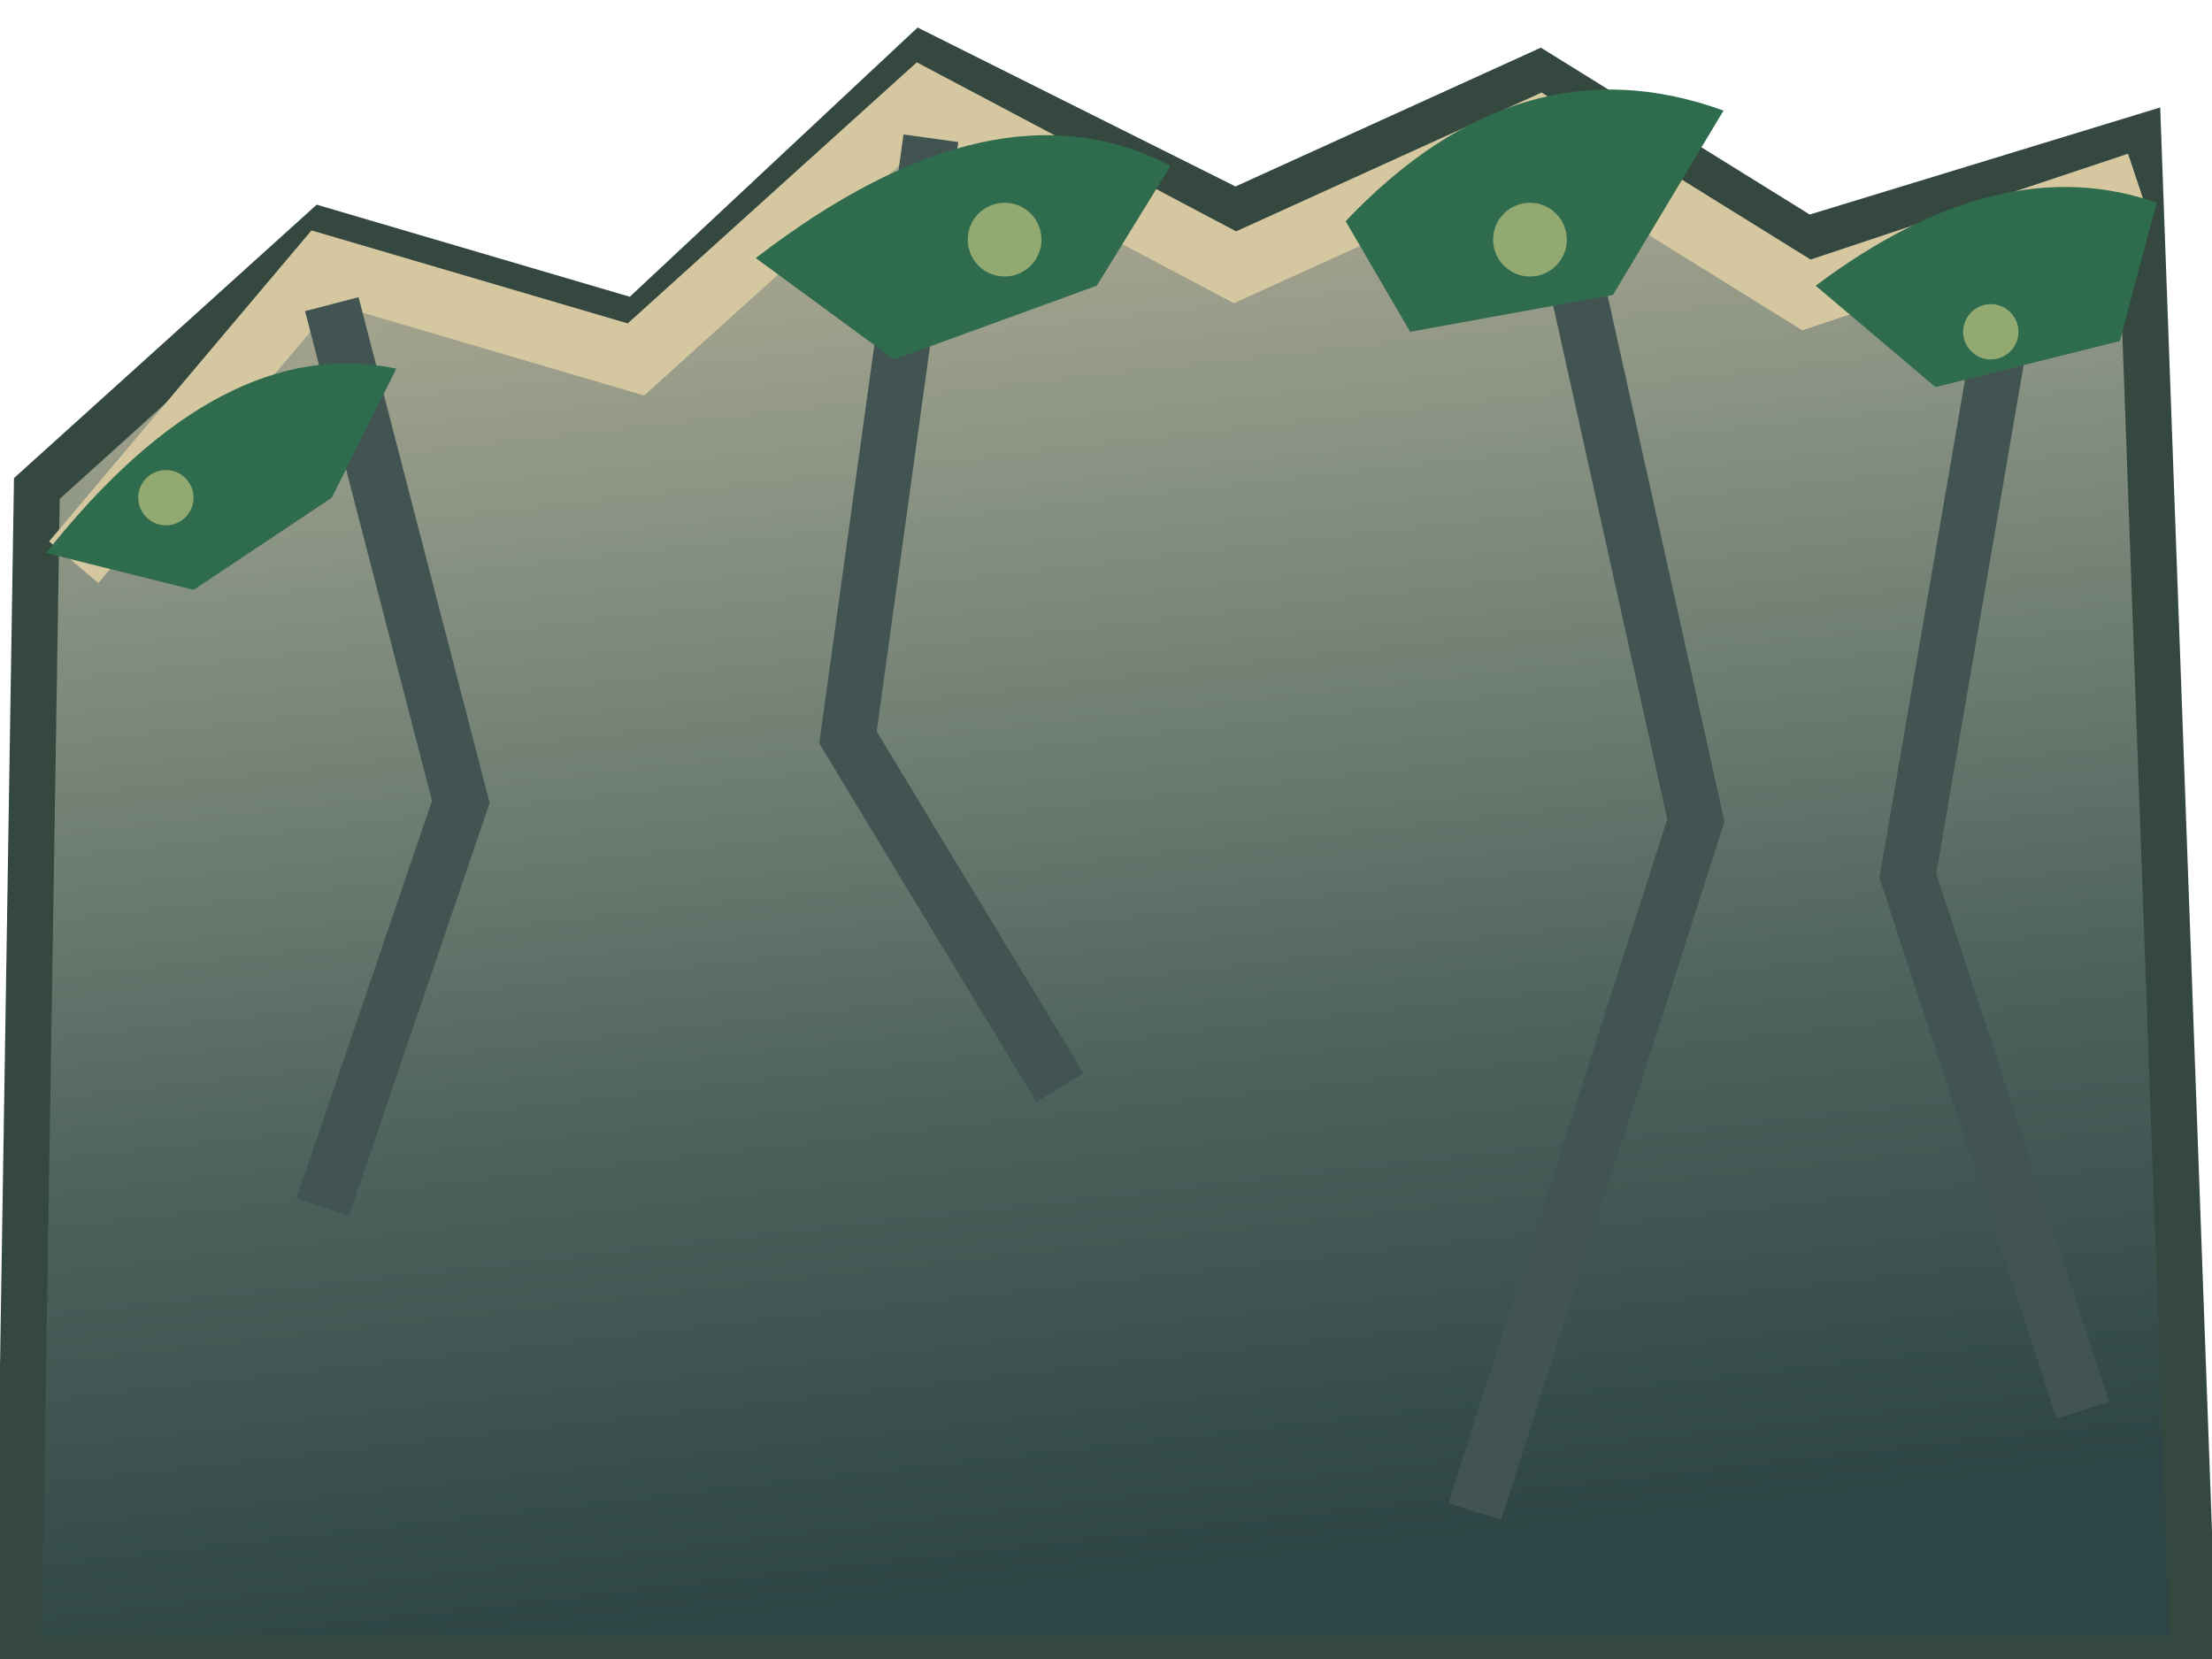
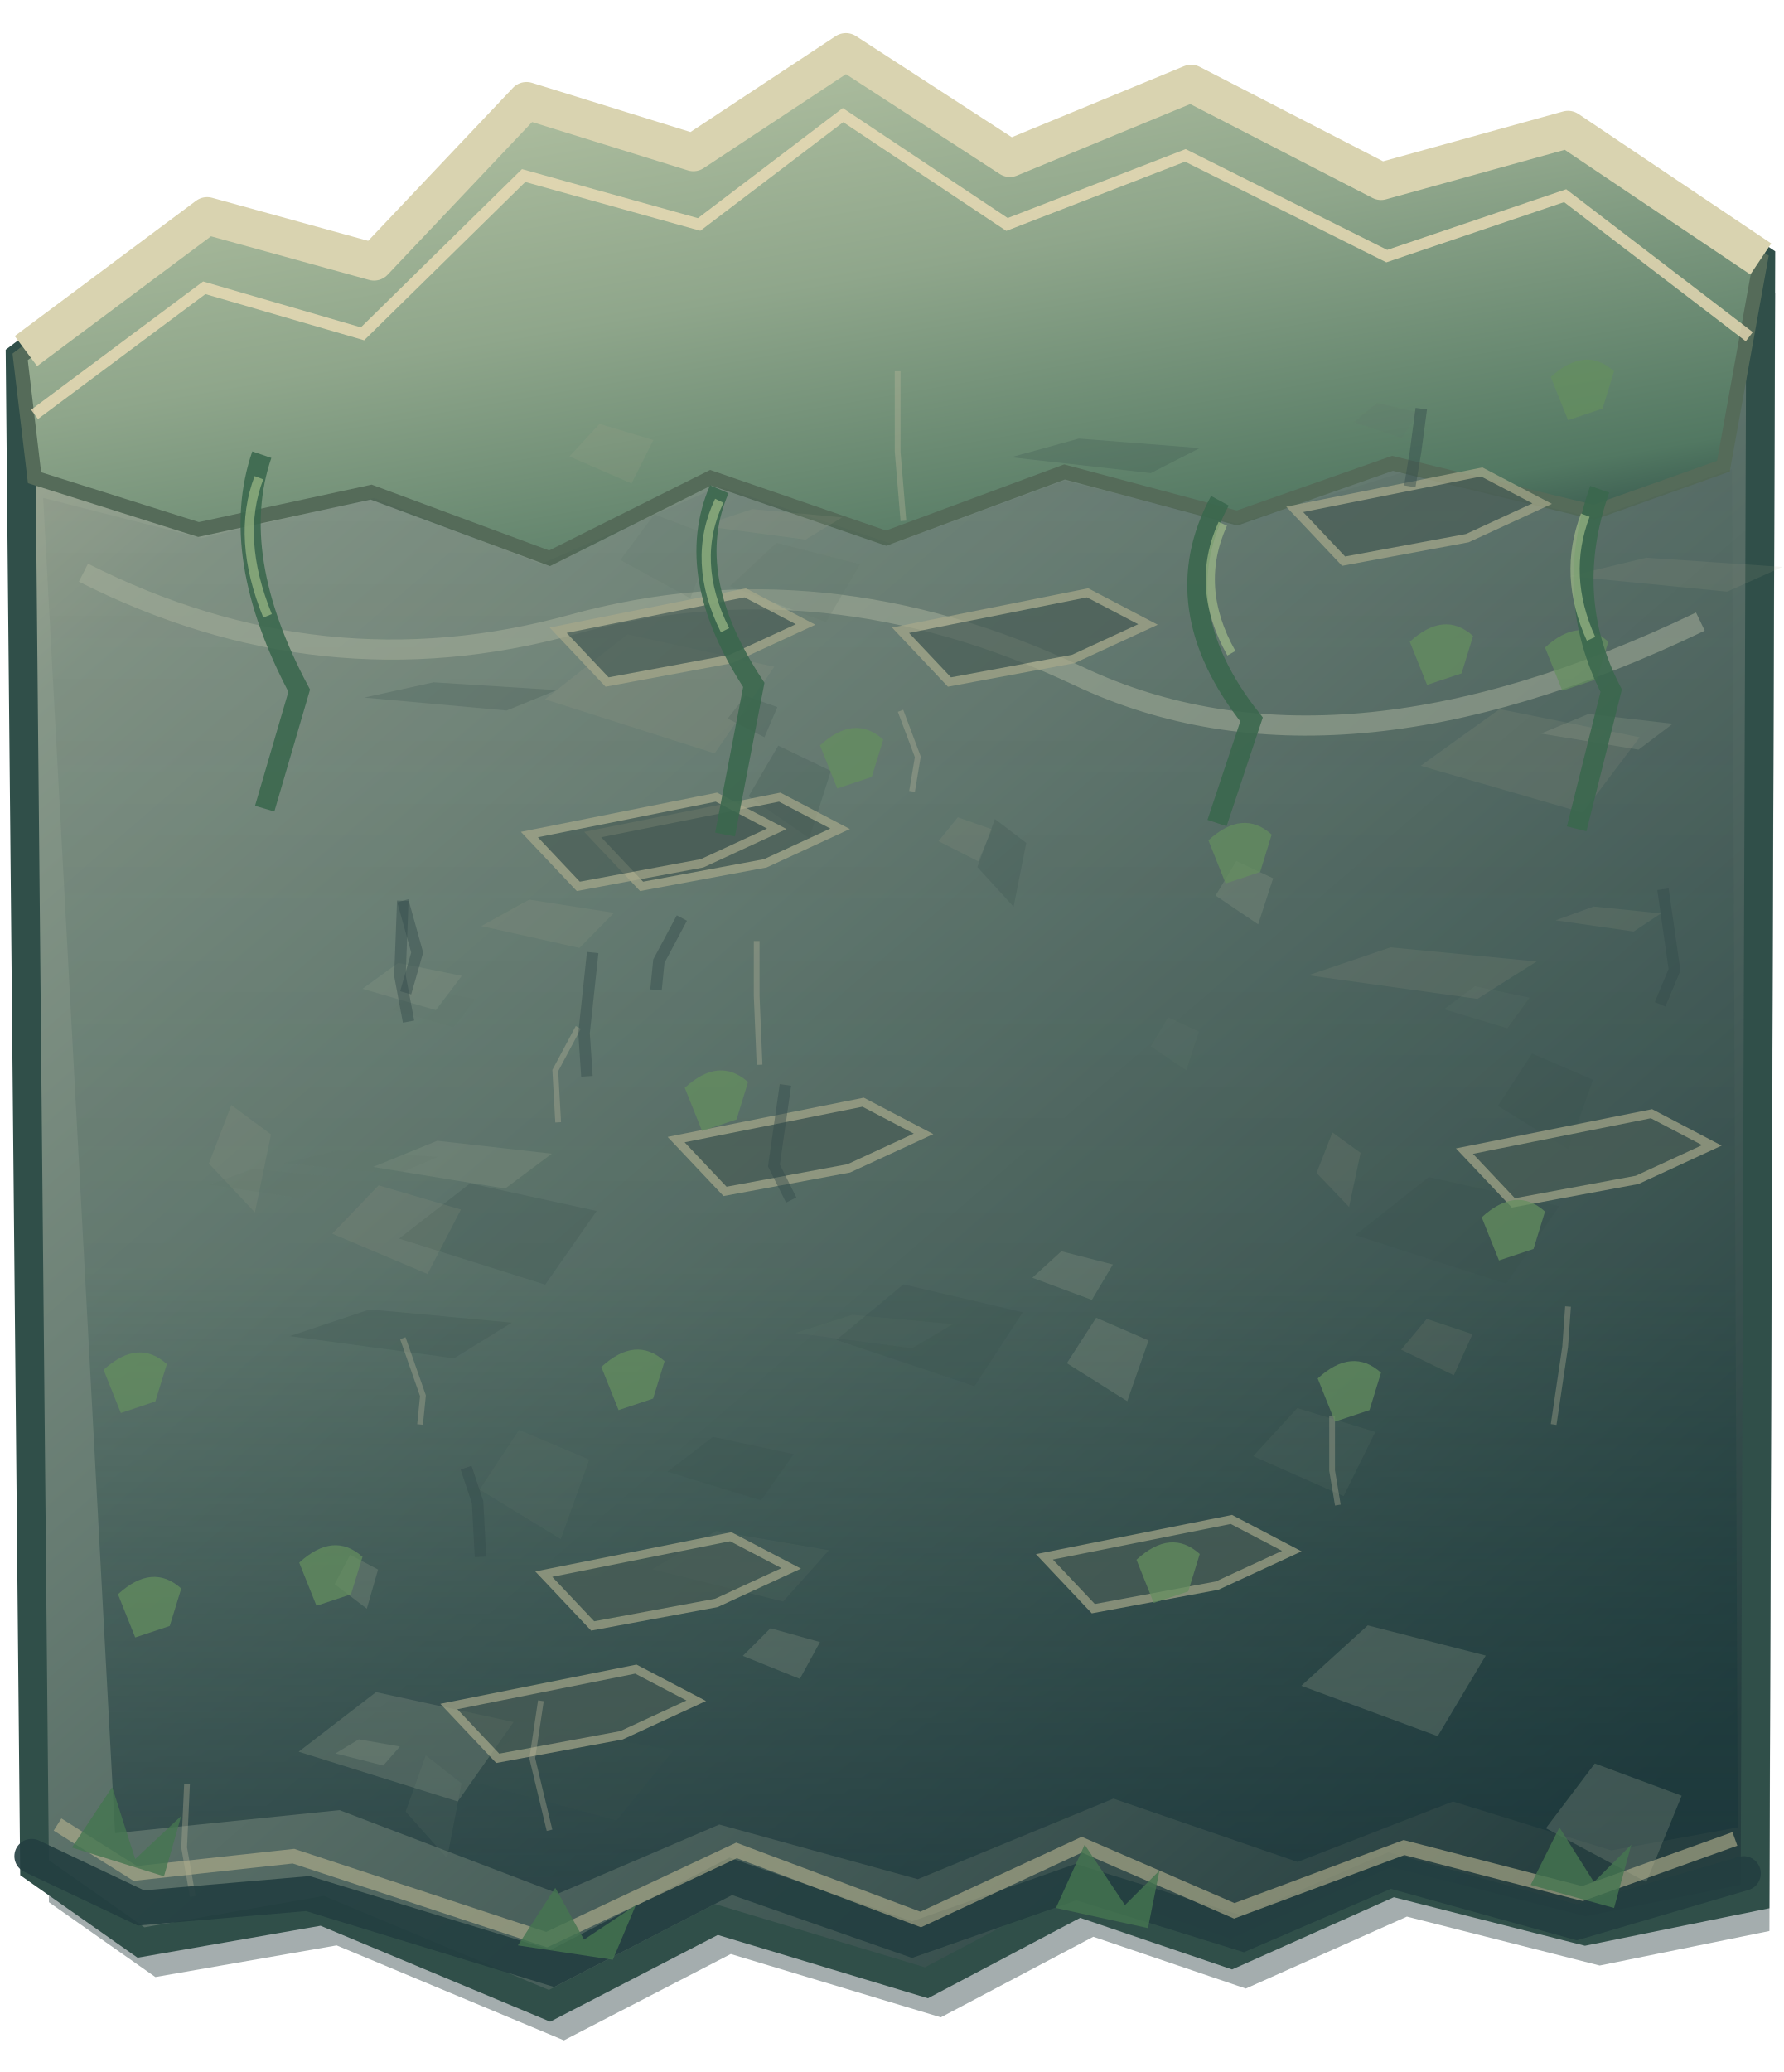
- <svg xmlns="http://www.w3.org/2000/svg" width="240" height="180" viewBox="0 0 240 180">
+ <svg xmlns="http://www.w3.org/2000/svg" width="620" height="720" viewBox="0 0 620 720">
  <defs>
-     <linearGradient id="rock" x2=".15" y2="1">
-       <stop stop-color="#c4b99a" />
-       <stop offset=".34" stop-color="#879182" />
-       <stop offset=".7" stop-color="#4c625c" />
-       <stop offset="1" stop-color="#2d4544" />
+     <linearGradient id="face" x1=".06" y1=".05" x2=".8" y2="1">
+       <stop stop-color="#adb29a" />
+       <stop offset=".16" stop-color="#869788" />
+       <stop offset=".44" stop-color="#687d73" />
+       <stop offset=".76" stop-color="#455c58" />
+       <stop offset="1" stop-color="#263f40" />
+     </linearGradient>
+     <linearGradient id="crown" x1=".2" y1="0" x2=".8" y2="1">
+       <stop stop-color="#b7c5a5" />
+       <stop offset=".45" stop-color="#8fa68b" />
+       <stop offset=".9" stop-color="#527862" />
+       <stop offset="1" stop-color="#38594e" />
+     </linearGradient>
+     <linearGradient id="shade" x1="0" y1="0" x2="0" y2="1">
+       <stop stop-color="#283f42" stop-opacity=".05" />
+       <stop offset=".56" stop-color="#183f3c" stop-opacity=".15" />
+       <stop offset="1" stop-color="#173339" stop-opacity=".6" />
    </linearGradient>
  </defs>
-   <path d="M4 53L35 25L69 35L100 6L134 23L167 8L196 26L232 15L238 180H2Z" fill="url(#rock)" stroke="#34483f" stroke-width="5" />
-   <path d="M8 61L35 29L69 39L100 11L134 29L167 14L196 32L232 20" fill="none" stroke="#d5c8a0" stroke-width="7" />
-   <path d="M36 33L50 87L35 131M101 15L92 80L115 118M168 17L184 89L160 164M218 31L207 95L226 153" stroke="#425451" stroke-width="6" fill="none" />
-   <g fill="#2f6b4d">
-     <path d="M5 60q19-24 38-20l-7 14-15 10ZM82 28q26-20 45-10l-8 13-22 8ZM146 24q19-20 41-12l-12 20-22 4ZM197 31q20-15 37-9l-4 15-20 5Z" />
+   <path d="M7 124L72 75L130 91L183 35L241 53L294 18L351 55L414 29L480 63L545 45L612 90L610 659L551 671L484 654L428 679L375 661L322 689L249 667L191 697L112 664L49 675L12 649Z" fill="#253c3d" opacity=".42" transform="translate(5 12)" />
+   <path d="M7 124L72 75L130 91L183 35L241 53L294 18L351 55L414 29L480 63L545 45L612 90L610 659L551 671L484 654L428 679L375 661L322 689L249 667L191 697L112 664L49 675L12 649Z" fill="url(#face)" stroke="#304f49" stroke-width="10" />
+   <path d="M7 124L72 75L130 91L183 35L241 53L294 18L351 55L414 29L480 63L545 45L612 90L599 162L554 178L484 161L430 180L370 164L308 187L247 166L191 194L129 171L69 184L12 166Z" fill="url(#crown)" stroke="#556b59" stroke-width="5" />
+   <path d="M15 173L70 187L130 173L188 196L250 169L310 189L370 167L430 182L488 164L554 180L602 163L604 635L560 643L505 626L451 647L387 625L319 653L250 634L194 658L118 629L40 637Z" fill="url(#shade)" />
+   <path d="M9 122L72 75L130 91L183 35L241 53L294 18L351 55L414 29L480 63L545 45L612 90" fill="none" stroke="#d9d3b0" stroke-width="13" stroke-linejoin="round" />
+   <path d="M12 144L71 100L126 116L182 61L243 78L293 40L350 78L412 54L482 89L544 68L608 117" fill="none" stroke="#f0dfb8" stroke-width="4" opacity=".77" />
+   <path d="M29 199q83 42 170 18t176 18t216-19" fill="none" stroke="#a7b09a" stroke-width="7" opacity=".53" />
+   <g>
+     <path d="M197.9 158.6l10.5 -11.3l18.7 5.6l-7.6 15.1Z" fill="#b1ac90" opacity="0.12" />
+     <path d="M215.6 194.6l11.8 -15.9l21.0 8.0l-8.5 21.2Z" fill="#617768" opacity="0.18" />
+     <path d="M158.2 617.4l27.3 -18.2l48.5 9.1l-19.7 24.3Z" fill="#374f4d" opacity="0.24" />
+     <path d="M129.6 405.5l22.4 -9.1l39.8 4.5l-16.2 12.1Z" fill="#899886" opacity="0.30" />
+     <path d="M167.3 321.8l16.6 -9.2l29.5 4.6l-12.0 12.2Z" fill="#b1ac90" opacity="0.12" />
+     <path d="M136.2 350.8l10.5 -7.3l18.6 3.7l-7.6 9.8Z" fill="#617768" opacity="0.18" />
+     <path d="M232.0 511.4l15.8 -12.1l28.1 6.0l-11.4 16.1Z" fill="#374f4d" opacity="0.24" />
+     <path d="M535.6 254.9l16.5 -6.8l29.3 3.4l-11.9 9.0Z" fill="#899886" opacity="0.30" />
+     <path d="M72.6 404.3l7.8 -20.3l13.8 10.2l-5.6 27.1Z" fill="#b1ac90" opacity="0.12" />
+     <path d="M501.9 350.7l10.7 -8.0l19.0 4.0l-7.7 10.6Z" fill="#617768" opacity="0.18" />
+     <path d="M126.6 242.4l24.1 -5.3l42.8 2.7l-17.4 7.1Z" fill="#374f4d" opacity="0.24" />
+     <path d="M370.8 473.7l10.2 -15.8l18.2 7.9l-7.4 21.1Z" fill="#899886" opacity="0.30" />
+     <path d="M493.8 266.1l27.4 -19.7l48.7 9.8l-19.8 26.2Z" fill="#b1ac90" opacity="0.12" />
+     <path d="M253.6 203.7l16.3 -15.1l29.0 7.5l-11.8 20.1Z" fill="#617768" opacity="0.18" />
+     <path d="M252.9 249.7l6.2 -7.9l11.1 3.9l-4.5 10.5Z" fill="#374f4d" opacity="0.24" />
+     <path d="M116.3 550.5l5.4 -10.2l9.7 5.1l-3.9 13.6Z" fill="#899886" opacity="0.30" />
+     <path d="M454.7 338.9l28.6 -9.7l50.8 4.9l-20.6 13.0Z" fill="#b1ac90" opacity="0.12" />
+     <path d="M276.5 463.2l19.7 -6.3l35.0 3.2l-14.2 8.4Z" fill="#617768" opacity="0.18" />
+     <path d="M351.4 158.9l23.6 -6.5l42.0 3.3l-17.0 8.7Z" fill="#374f4d" opacity="0.24" />
+     <path d="M116.6 609.3l8.1 -4.9l14.3 2.5l-5.8 6.6Z" fill="#899886" opacity="0.30" />
+     <path d="M244.0 182.7l17.5 -5.8l31.2 2.9l-12.7 7.7Z" fill="#b1ac90" opacity="0.12" />
+     <path d="M141.0 629.5l7.0 -19.5l12.4 9.7l-5.0 26.0Z" fill="#617768" opacity="0.18" />
+     <path d="M260.2 276.7l10.3 -17.6l18.3 8.8l-7.5 23.4Z" fill="#374f4d" opacity="0.24" />
+     <path d="M103.8 608.7l26.9 -20.7l47.8 10.4l-19.4 27.6Z" fill="#899886" opacity="0.30" />
+     <path d="M487.0 469.0l8.9 -10.7l15.9 5.3l-6.5 14.3Z" fill="#b1ac90" opacity="0.12" />
+     <path d="M226.8 545.3l22.1 -13.3l39.2 6.7l-15.9 17.8Z" fill="#617768" opacity="0.18" />
+     <path d="M290.7 465.6l23.3 -19.3l41.5 9.7l-16.8 25.7Z" fill="#374f4d" opacity="0.24" />
+     <path d="M358.8 444.0l10.1 -9.2l17.9 4.6l-7.3 12.3Z" fill="#899886" opacity="0.30" />
+     <path d="M545.6 200.2l26.6 -6.4l47.3 3.2l-19.2 8.6Z" fill="#b1ac90" opacity="0.12" />
+     <path d="M98.2 404.2l19.4 -4.5l34.6 2.3l-14.0 6.0Z" fill="#617768" opacity="0.18" />
+     <path d="M138.7 430.4l24.7 -19.2l44.0 9.6l-17.9 25.6Z" fill="#374f4d" opacity="0.24" />
+     <path d="M126.0 343.6l12.4 -9.0l22.1 4.5l-9.0 11.9Z" fill="#899886" opacity="0.30" />
+     <path d="M457.6 407.6l5.5 -14.1l9.8 7.1l-4.0 18.8Z" fill="#b1ac90" opacity="0.12" />
+     <path d="M72.7 411.7l15.4 -5.6l27.3 2.8l-11.1 7.5Z" fill="#617768" opacity="0.18" />
+     <path d="M100.7 464.3l27.8 -9.3l49.4 4.6l-20.1 12.4Z" fill="#374f4d" opacity="0.24" />
+     <path d="M537.3 635.3l17.0 -22.5l30.2 11.2l-12.3 30.0Z" fill="#899886" opacity="0.30" />
+     <path d="M326.2 292.3l6.7 -8.3l11.9 4.2l-4.8 11.1Z" fill="#b1ac90" opacity="0.12" />
+     <path d="M400.0 363.6l6.0 -10.1l10.7 5.0l-4.4 13.4Z" fill="#617768" opacity="0.18" />
+     <path d="M471.0 429.2l25.6 -20.2l45.4 10.1l-18.5 27.0Z" fill="#374f4d" opacity="0.24" />
+     <path d="M258.2 575.4l9.6 -9.6l17.2 4.8l-7.0 12.8Z" fill="#899886" opacity="0.30" />
+     <path d="M115.5 428.7l16.1 -16.8l28.6 8.4l-11.6 22.4Z" fill="#b1ac90" opacity="0.12" />
+     <path d="M166.7 517.6l13.7 -20.7l24.4 10.3l-9.9 27.6Z" fill="#617768" opacity="0.18" />
+     <path d="M339.7 301.3l6.1 -16.7l10.9 8.3l-4.4 22.2Z" fill="#374f4d" opacity="0.24" />
+     <path d="M422.5 311.2l7.2 -12.0l12.8 6.0l-5.2 16.0Z" fill="#899886" opacity="0.30" />
+     <path d="M540.7 319.8l13.2 -4.8l23.4 2.4l-9.5 6.3Z" fill="#b1ac90" opacity="0.12" />
+     <path d="M470.5 146.7l8.1 -6.7l14.5 3.3l-5.9 8.9Z" fill="#617768" opacity="0.18" />
+     <path d="M520.6 384.3l11.9 -18.2l21.2 9.1l-8.6 24.2Z" fill="#374f4d" opacity="0.24" />
+     <path d="M452.3 585.8l23.1 -21.0l41.0 10.5l-16.7 28.0Z" fill="#899886" opacity="0.30" />
+     <path d="M189.4 243.0l28.7 -22.6l51.0 11.3l-20.7 30.1Z" fill="#b1ac90" opacity="0.12" />
+     <path d="M435.6 506.0l15.3 -16.7l27.1 8.3l-11.0 22.3Z" fill="#617768" opacity="0.18" />
  </g>
-   <g fill="#92aa71">
-     <circle cx="18" cy="54" r="3" />
-     <circle cx="109" cy="26" r="4" />
-     <circle cx="166" cy="26" r="4" />
-     <circle cx="216" cy="36" r="3" />
+   <g>
+     <path d="M363 541l65-13 21 11-26 12-43 8Z" fill="#485d55" stroke="#a7a88a" stroke-width="3" opacity=".7" />
+     <path d="M509 400l65-13 21 11-26 12-43 8Z" fill="#485d55" stroke="#a7a88a" stroke-width="3" opacity=".7" />
+     <path d="M189 547l65-13 21 11-26 12-43 8Z" fill="#485d55" stroke="#a7a88a" stroke-width="3" opacity=".7" />
+     <path d="M206 290l65-13 21 11-26 12-43 8Z" fill="#485d55" stroke="#a7a88a" stroke-width="3" opacity=".7" />
+     <path d="M235 396l65-13 21 11-26 12-43 8Z" fill="#485d55" stroke="#a7a88a" stroke-width="3" opacity=".7" />
+     <path d="M450 177l65-13 21 11-26 12-43 8Z" fill="#485d55" stroke="#a7a88a" stroke-width="3" opacity=".7" />
+     <path d="M194 219l65-13 21 11-26 12-43 8Z" fill="#485d55" stroke="#a7a88a" stroke-width="3" opacity=".7" />
+     <path d="M184 290l65-13 21 11-26 12-43 8Z" fill="#485d55" stroke="#a7a88a" stroke-width="3" opacity=".7" />
+     <path d="M313 219l65-13 21 11-26 12-43 8Z" fill="#485d55" stroke="#a7a88a" stroke-width="3" opacity=".7" />
+     <path d="M156 593l65-13 21 11-26 12-43 8Z" fill="#485d55" stroke="#a7a88a" stroke-width="3" opacity=".7" />
+   </g>
+   <g>
+     <path d="M545 454l-1 14l-4 27" stroke="#c2bc9f" stroke-width="2" fill="none" opacity="0.32" />
+     <path d="M140 313l-1 26l3 16" stroke="#344b4b" stroke-width="4" fill="none" opacity="0.45" />
+     <path d="M201 357l-8 15l1 18" stroke="#c2bc9f" stroke-width="2" fill="none" opacity="0.32" />
+     <path d="M578 309l4 28l-5 12" stroke="#344b4b" stroke-width="4" fill="none" opacity="0.45" />
+     <path d="M313 247l6 16l-2 12" stroke="#c2bc9f" stroke-width="2" fill="none" opacity="0.32" />
+     <path d="M273 377l-4 28l6 12" stroke="#344b4b" stroke-width="4" fill="none" opacity="0.45" />
+     <path d="M263 327l0 19l1 24" stroke="#c2bc9f" stroke-width="2" fill="none" opacity="0.32" />
+     <path d="M237 319l-8 15l-1 10" stroke="#344b4b" stroke-width="4" fill="none" opacity="0.45" />
+     <path d="M65 620l-1 22l3 17" stroke="#c2bc9f" stroke-width="2" fill="none" opacity="0.32" />
+     <path d="M494 142l-2 15l-2 12" stroke="#344b4b" stroke-width="4" fill="none" opacity="0.45" />
+     <path d="M140 465l7 20l-1 10" stroke="#c2bc9f" stroke-width="2" fill="none" opacity="0.32" />
+     <path d="M206 331l-3 28l1 15" stroke="#344b4b" stroke-width="4" fill="none" opacity="0.45" />
+     <path d="M312 129l-0 28l2 24" stroke="#c2bc9f" stroke-width="2" fill="none" opacity="0.32" />
+     <path d="M162 510l4 12l1 19" stroke="#344b4b" stroke-width="4" fill="none" opacity="0.45" />
+     <path d="M188 591l-3 20l6 25" stroke="#c2bc9f" stroke-width="2" fill="none" opacity="0.32" />
+     <path d="M140 313l5 18l-4 14" stroke="#344b4b" stroke-width="4" fill="none" opacity="0.45" />
+     <path d="M463 492l0 19l2 12" stroke="#c2bc9f" stroke-width="2" fill="none" opacity="0.32" />
+   </g>
+   <g>
+     <path d="M395 542q12-11 22-2l-4 13-12 4Z" fill="#648e5f" opacity=".73" />
+     <path d="M458 479q12-11 22-2l-4 13-12 4Z" fill="#648e5f" opacity=".73" />
+     <path d="M238 378q12-11 22-2l-4 13-12 4Z" fill="#648e5f" opacity=".73" />
+     <path d="M490 223q12-11 22-2l-4 13-12 4Z" fill="#648e5f" opacity=".73" />
+     <path d="M515 423q12-11 22-2l-4 13-12 4Z" fill="#648e5f" opacity=".73" />
+     <path d="M285 259q12-11 22-2l-4 13-12 4Z" fill="#648e5f" opacity=".73" />
+     <path d="M539 131q12-11 22-2l-4 13-12 4Z" fill="#648e5f" opacity=".73" />
+     <path d="M209 475q12-11 22-2l-4 13-12 4Z" fill="#648e5f" opacity=".73" />
+     <path d="M420 292q12-11 22-2l-4 13-12 4Z" fill="#648e5f" opacity=".73" />
+     <path d="M41 554q12-11 22-2l-4 13-12 4Z" fill="#648e5f" opacity=".73" />
+     <path d="M104 543q12-11 22-2l-4 13-12 4Z" fill="#648e5f" opacity=".73" />
+     <path d="M537 225q12-11 22-2l-4 13-12 4Z" fill="#648e5f" opacity=".73" />
+     <path d="M36 476q12-11 22-2l-4 13-12 4Z" fill="#648e5f" opacity=".73" />
+   </g>
+   <g fill="none" stroke="#3a674d" stroke-width="7" opacity=".88">
+     <path d="M91 158Q79 193 104 240L92 281M250 170Q237 200 262 238L252 290M424 174Q404 211 435 250L423 286M556 170Q543 207 560 240L548 288" />
+   </g>
+   <g fill="none" stroke="#a4c08a" stroke-width="3.2" opacity=".65">
+     <path d="M90 166q-8 21 3 48M250 174q-10 21 2 45M425 182q-10 22 3 45M551 179q-8 21 2 43" />
+   </g>
+   <path d="M11 645L49 663L107 658L192 684L254 652L317 674L374 654L432 672L483 650L548 668L606 651" fill="none" stroke="#223e40" stroke-width="12" stroke-linecap="round" opacity=".9" />
+   <path d="M20 634L47 651L102 645L190 674L256 643L320 667L376 641L429 664L488 642L550 658L603 639" fill="none" stroke="#b5b18e" stroke-width="5" opacity=".62" />
+   <g fill="#457550" opacity=".8">
+     <path d="M25 642l14-21 8 25 16-15-6 21ZM180 676l13-20 10 18 18-12-8 19ZM367 663l10-22 14 21 12-12-4 20ZM532 655l10-20 12 19 13-13-6 22Z" />
  </g>
</svg>
